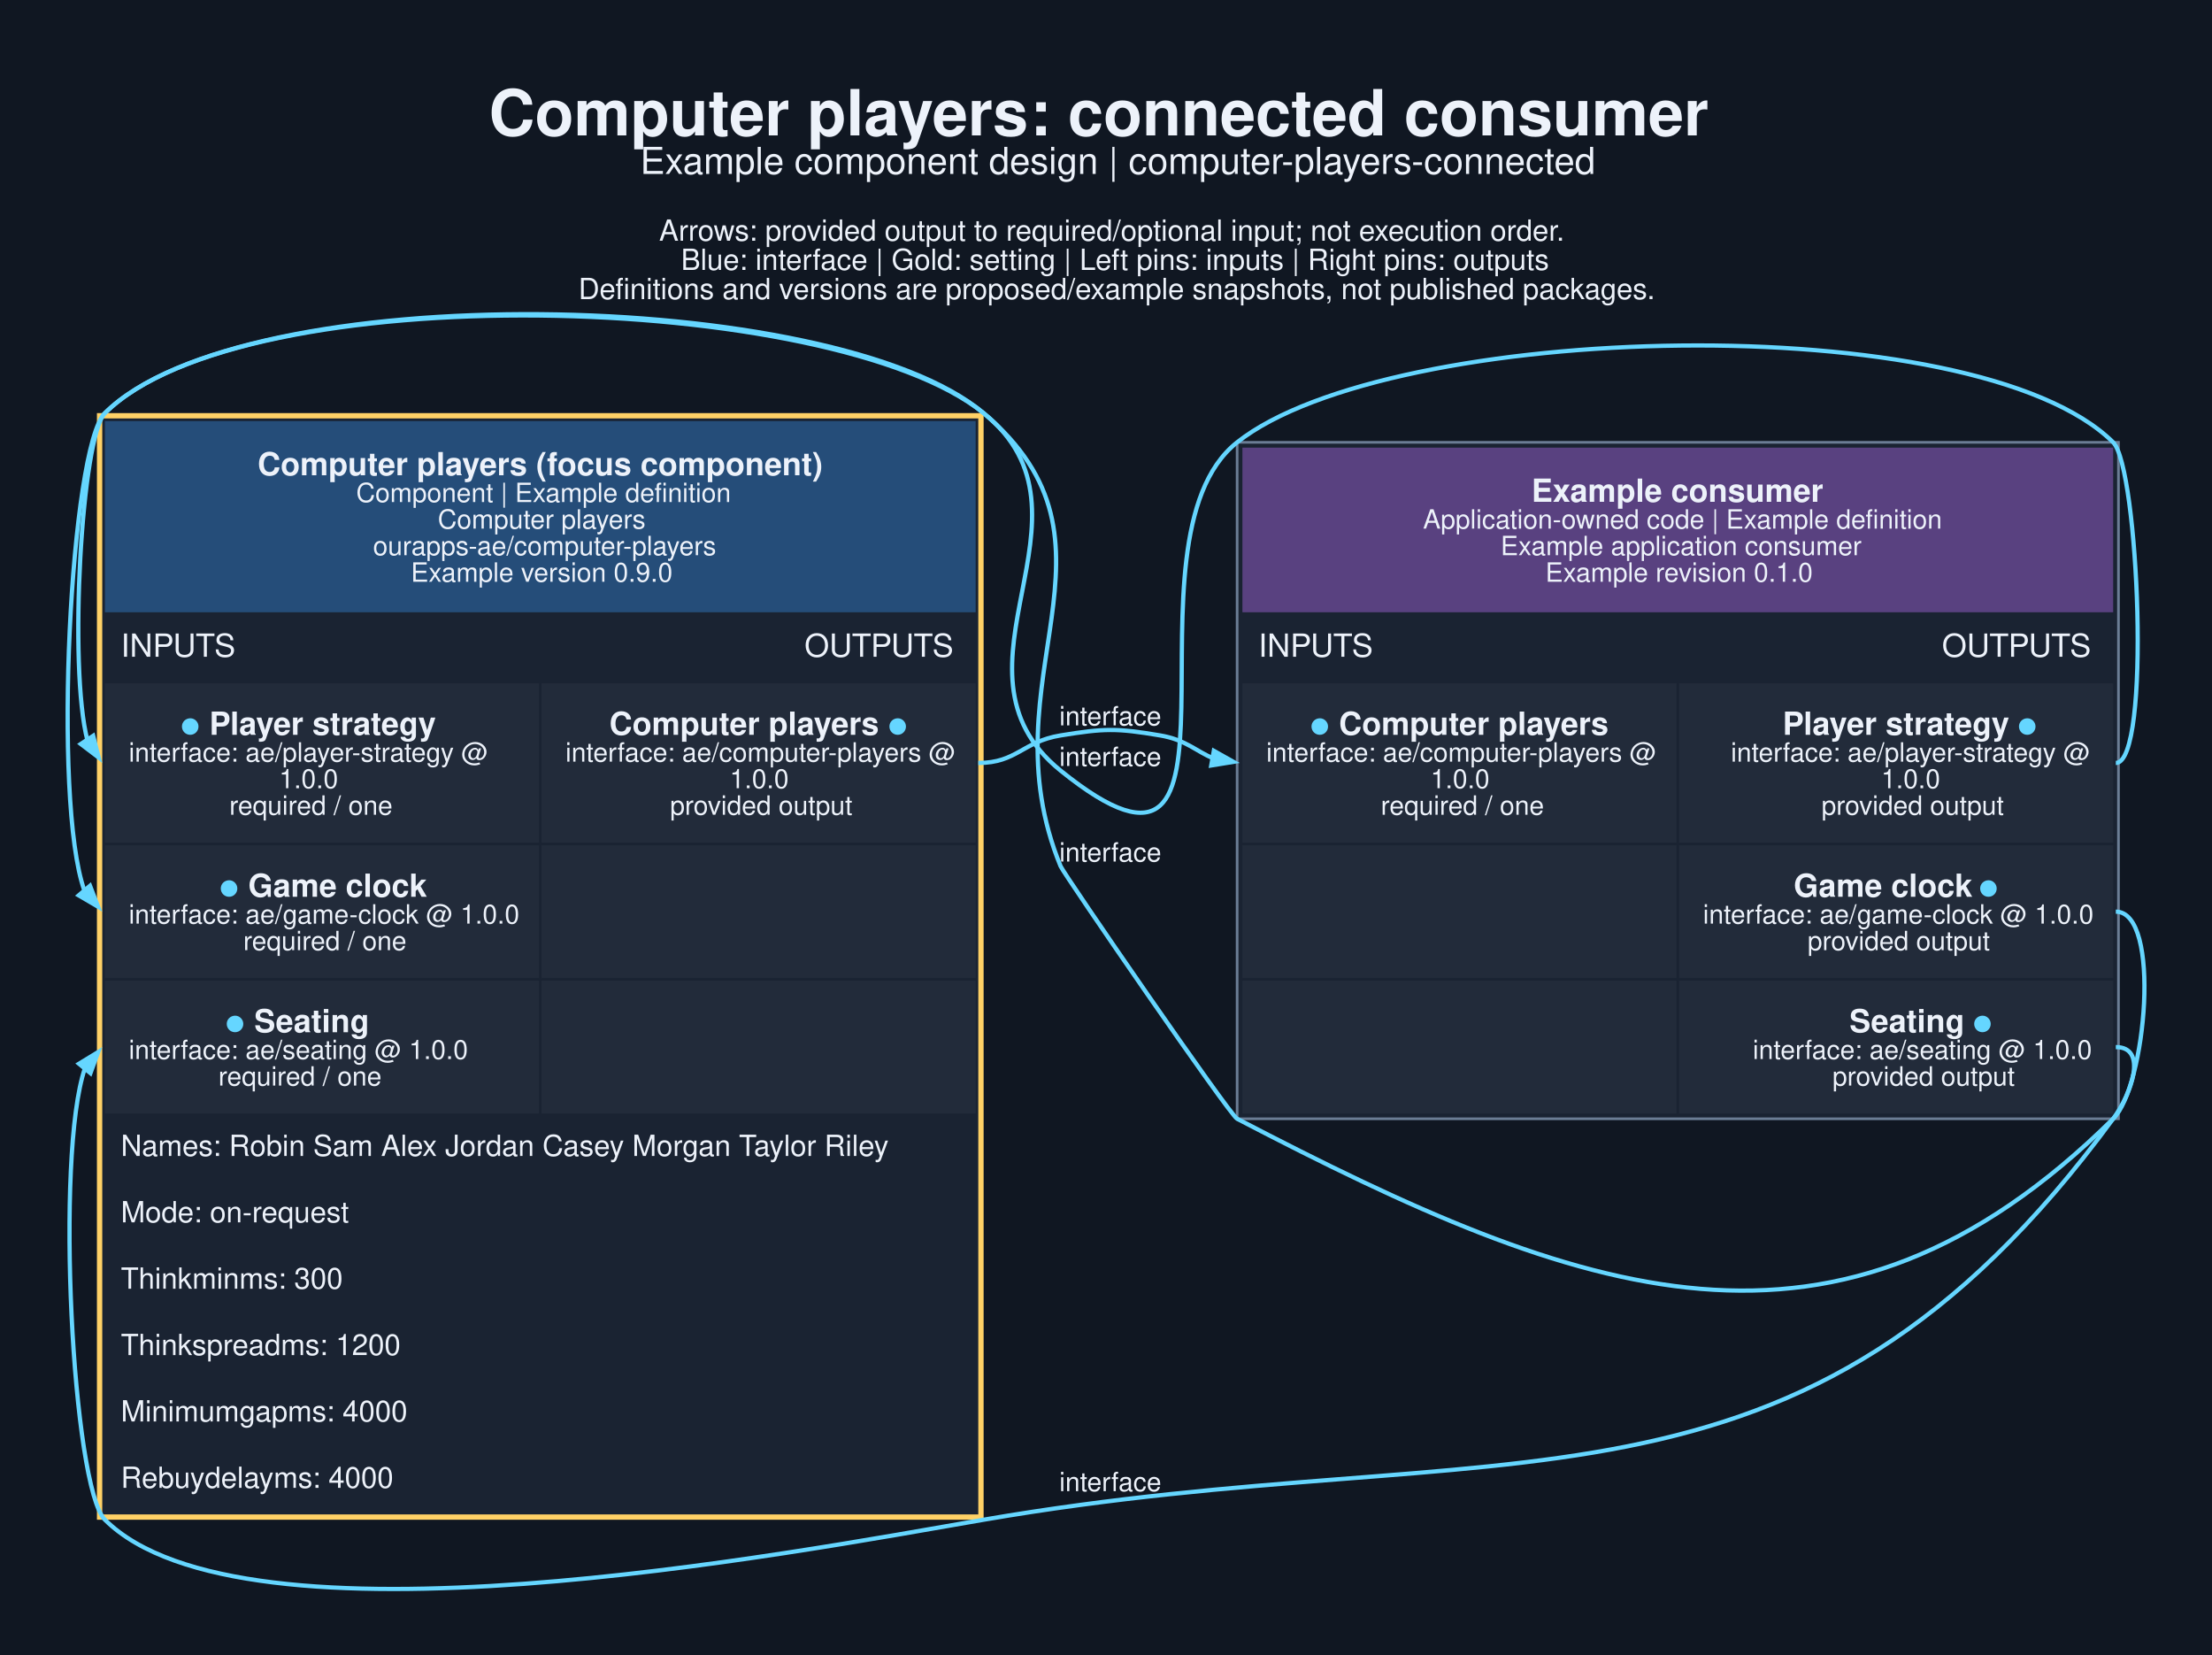
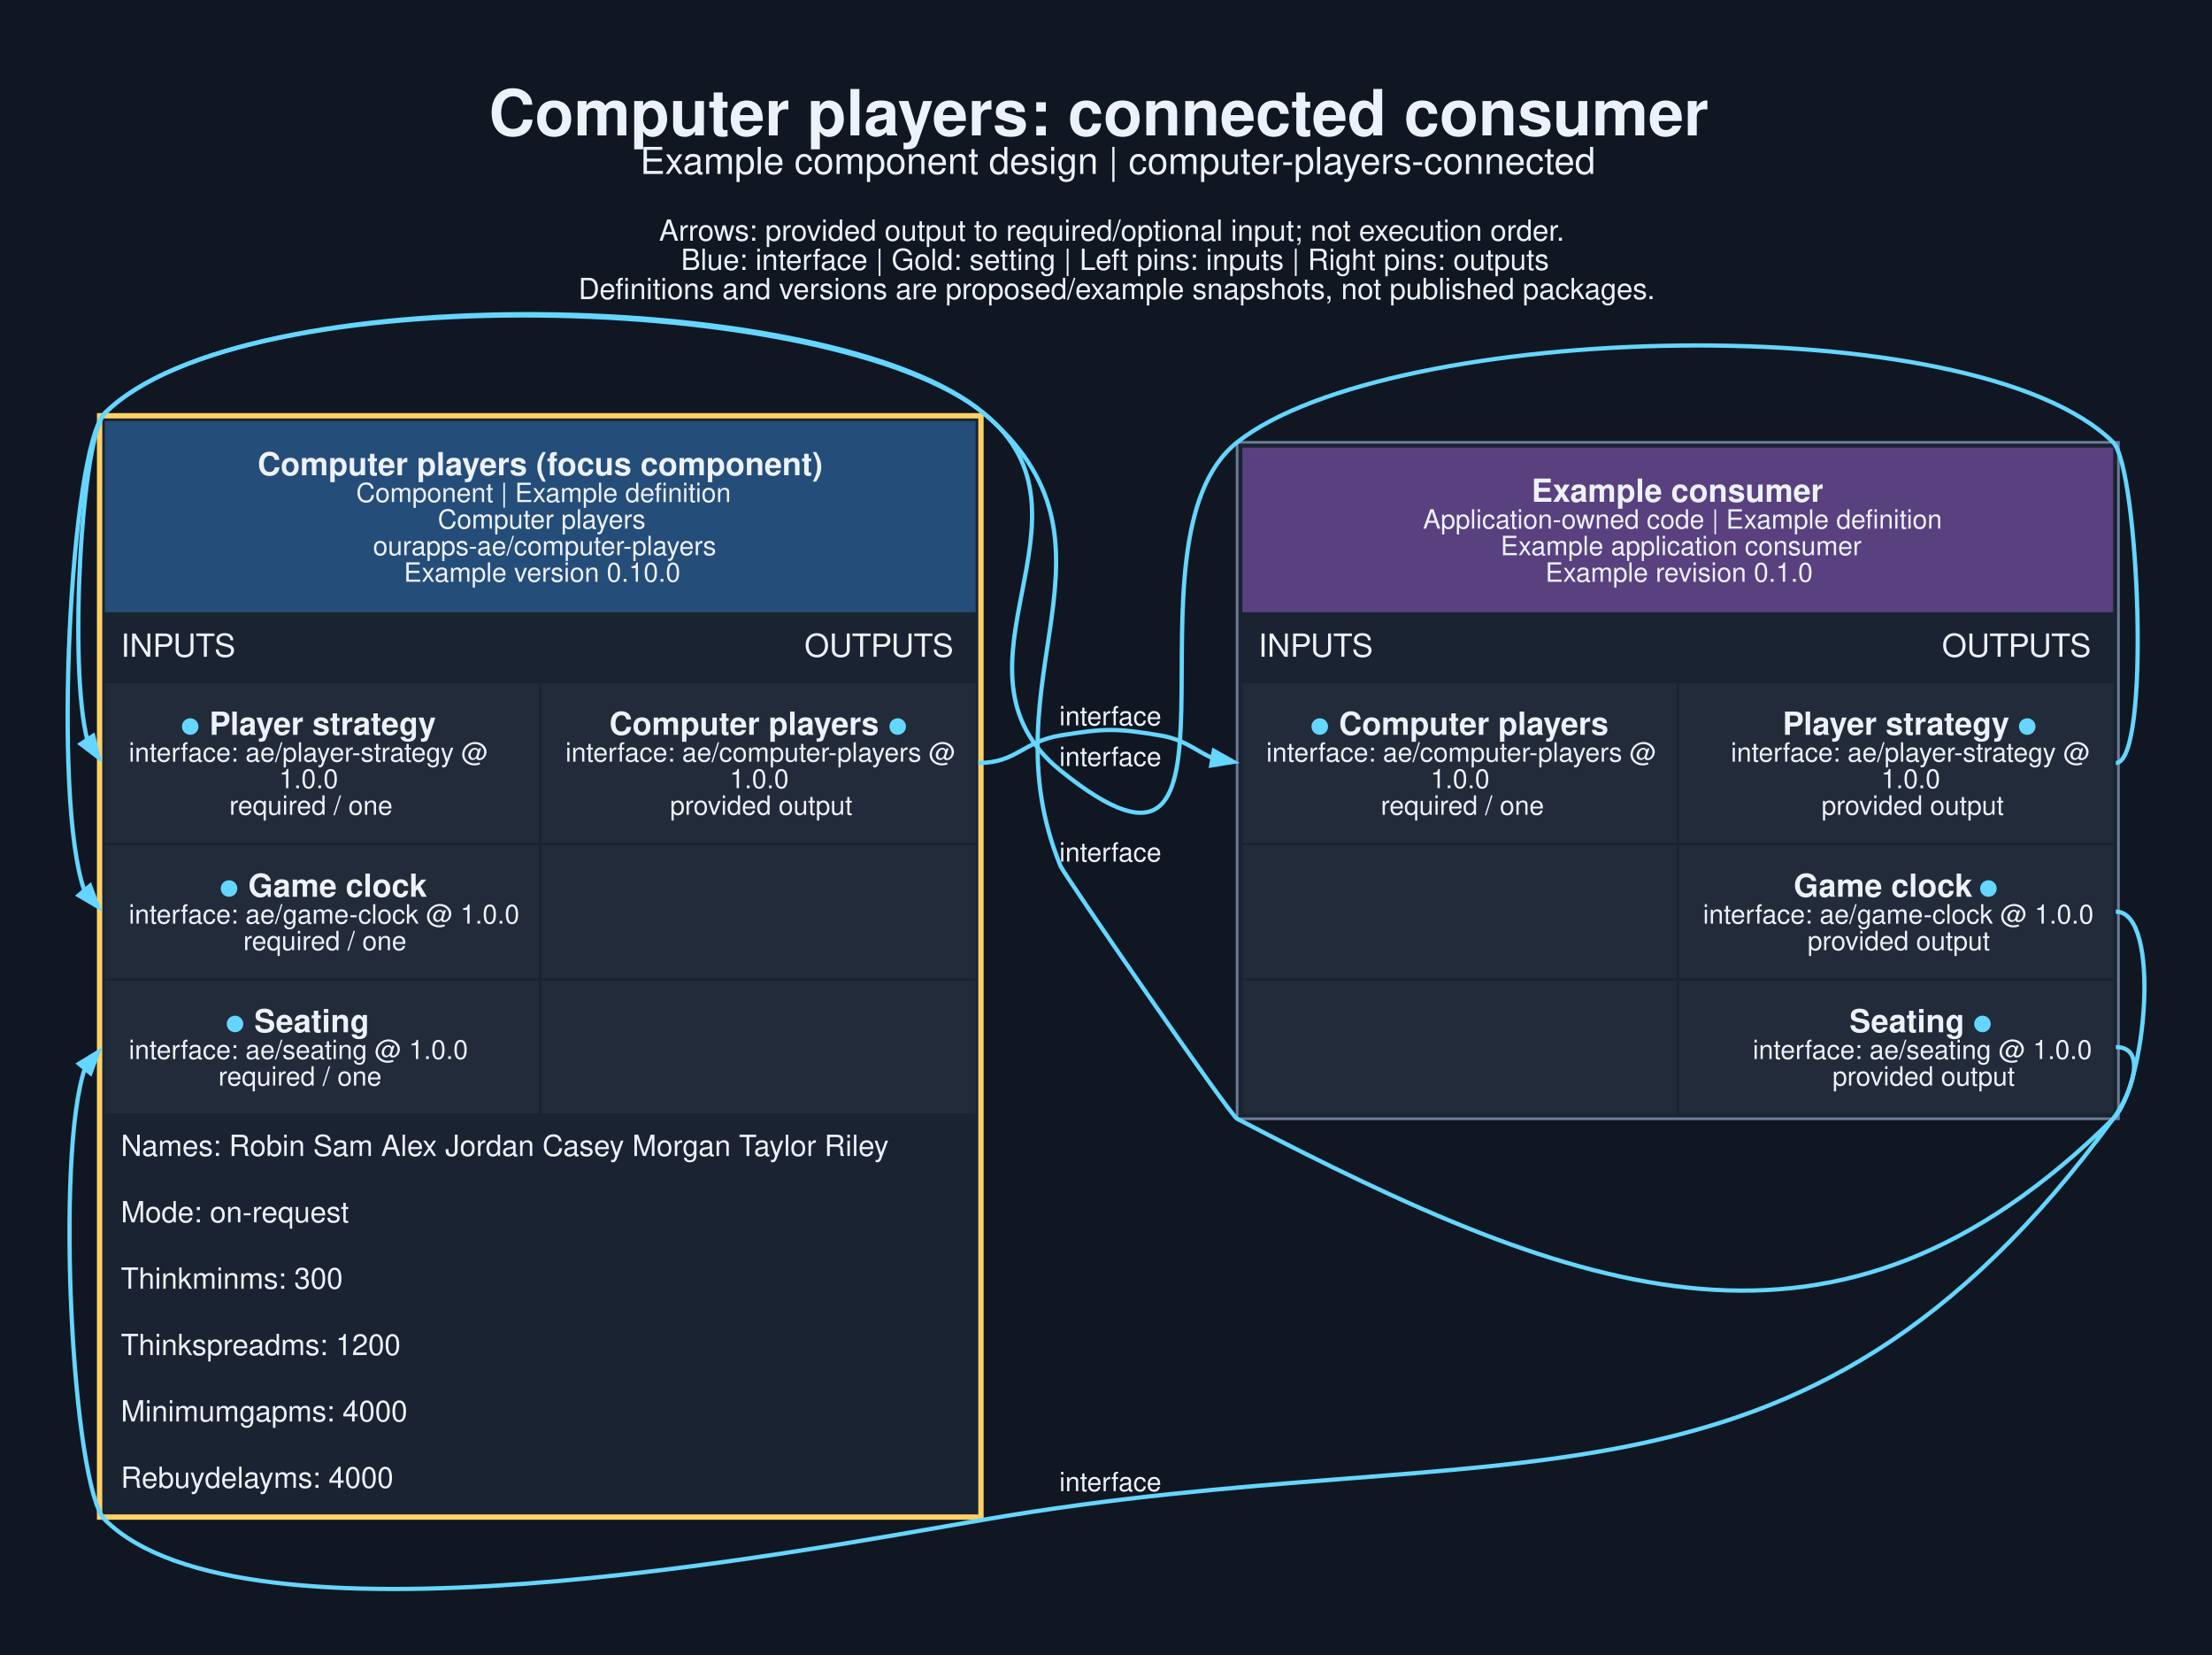
<svg xmlns="http://www.w3.org/2000/svg" width="1111pt" height="831pt" viewBox="0.00 0.00 1111.00 831.00">
  <g id="graph0" class="graph" transform="scale(1.33333 1.33333) rotate(0) translate(25.2 598.42)">
    <polygon fill="#101722" stroke="none" points="-25.2,25.2 -25.2,-598.42 808.09,-598.42 808.09,25.2 -25.2,25.2" />
    <text xml:space="preserve" text-anchor="start" x="158.94" y="-547.42" font-family="Helvetica,sans-Serif" font-weight="bold" font-size="24.00" fill="#edf2fa">Computer players: connected consumer</text>
    <text xml:space="preserve" text-anchor="start" x="215.94" y="-532.92" font-family="Helvetica,sans-Serif" font-size="14.00" fill="#edf2fa">Example component design | computer-players-connected</text>
    <text xml:space="preserve" text-anchor="start" x="223.07" y="-507.77" font-family="Helvetica,sans-Serif" font-size="11.00" fill="#edf2fa">Arrows: provided output to required/optional input; not execution order.</text>
    <text xml:space="preserve" text-anchor="start" x="231.32" y="-496.77" font-family="Helvetica,sans-Serif" font-size="11.00" fill="#edf2fa">Blue: interface | Gold: setting | Left pins: inputs | Right pins: outputs</text>
    <text xml:space="preserve" text-anchor="start" x="192.69" y="-485.77" font-family="Helvetica,sans-Serif" font-size="11.00" fill="#edf2fa">Definitions and versions are proposed/example snapshots, not published packages.</text>
    <g id="node1" class="node">
      <polygon fill="#1a2332" stroke="none" points="11.32,-26.09 11.32,-442.84 345.32,-442.84 345.32,-26.09 11.32,-26.09" />
      <polygon fill="#254d79" stroke="none" points="14.32,-367.84 14.32,-439.84 342.32,-439.84 342.32,-367.84 14.32,-367.84" />
      <text xml:space="preserve" text-anchor="start" x="71.82" y="-419.44" font-family="Helvetica,sans-Serif" font-weight="bold" font-size="12.00" fill="#edf2fa">Computer players (focus component)</text>
      <text xml:space="preserve" text-anchor="start" x="108.95" y="-409.34" font-family="Helvetica,sans-Serif" font-size="10.00" fill="#edf2fa">Component | Example definition</text>
      <text xml:space="preserve" text-anchor="start" x="139.7" y="-399.34" font-family="Helvetica,sans-Serif" font-size="10.00" fill="#edf2fa">Computer players</text>
      <text xml:space="preserve" text-anchor="start" x="115.32" y="-389.34" font-family="Helvetica,sans-Serif" font-size="10.00" fill="#edf2fa">ourapps-ae/computer-players</text>
-       <text xml:space="preserve" text-anchor="start" x="129.57" y="-379.34" font-family="Helvetica,sans-Serif" font-size="10.00" fill="#edf2fa">Example version 0.9.0</text>
+       <text xml:space="preserve" text-anchor="start" x="126.95" y="-379.34" font-family="Helvetica,sans-Serif" font-size="10.00" fill="#edf2fa">Example version 0.10.0</text>
      <text xml:space="preserve" text-anchor="start" x="20.32" y="-351.09" font-family="Helvetica,sans-Serif" font-size="12.00" fill="#edf2fa">INPUTS</text>
      <text xml:space="preserve" text-anchor="start" x="277.82" y="-351.09" font-family="Helvetica,sans-Serif" font-size="12.00" fill="#edf2fa">OUTPUTS</text>
      <polygon fill="#222b3a" stroke="none" points="14.32,-281.09 14.32,-341.09 177.82,-341.09 177.82,-281.09 14.32,-281.09" />
      <text xml:space="preserve" text-anchor="start" x="42.82" y="-321.69" font-family="Helvetica,sans-Serif" font-weight="bold" font-size="12.00" fill="#65d6ff">●</text>
      <text xml:space="preserve" text-anchor="start" x="50.32" y="-321.69" font-family="Helvetica,sans-Serif" font-weight="bold" font-size="12.00" fill="#edf2fa"> Player strategy</text>
      <text xml:space="preserve" text-anchor="start" x="23.32" y="-311.59" font-family="Helvetica,sans-Serif" font-size="10.00" fill="#edf2fa">interface: ae/player-strategy @</text>
      <text xml:space="preserve" text-anchor="start" x="79.95" y="-301.59" font-family="Helvetica,sans-Serif" font-size="10.00" fill="#edf2fa">1.0.0</text>
      <text xml:space="preserve" text-anchor="start" x="61.2" y="-291.59" font-family="Helvetica,sans-Serif" font-size="10.00" fill="#edf2fa">required / one</text>
      <polygon fill="#222b3a" stroke="none" points="178.82,-281.09 178.82,-341.09 342.32,-341.09 342.32,-281.09 178.82,-281.09" />
      <text xml:space="preserve" text-anchor="start" x="204.32" y="-321.69" font-family="Helvetica,sans-Serif" font-weight="bold" font-size="12.00" fill="#edf2fa">Computer players </text>
      <text xml:space="preserve" text-anchor="start" x="309.32" y="-321.69" font-family="Helvetica,sans-Serif" font-weight="bold" font-size="12.00" fill="#65d6ff">●</text>
      <text xml:space="preserve" text-anchor="start" x="187.82" y="-311.59" font-family="Helvetica,sans-Serif" font-size="10.00" fill="#edf2fa">interface: ae/computer-players @</text>
      <text xml:space="preserve" text-anchor="start" x="249.7" y="-301.59" font-family="Helvetica,sans-Serif" font-size="10.00" fill="#edf2fa">1.0.0</text>
      <text xml:space="preserve" text-anchor="start" x="227.2" y="-291.59" font-family="Helvetica,sans-Serif" font-size="10.00" fill="#edf2fa">provided output</text>
      <polygon fill="#222b3a" stroke="none" points="14.32,-230.09 14.32,-280.09 177.82,-280.09 177.82,-230.09 14.32,-230.09" />
      <text xml:space="preserve" text-anchor="start" x="57.45" y="-260.69" font-family="Helvetica,sans-Serif" font-weight="bold" font-size="12.00" fill="#65d6ff">●</text>
      <text xml:space="preserve" text-anchor="start" x="64.95" y="-260.69" font-family="Helvetica,sans-Serif" font-weight="bold" font-size="12.00" fill="#edf2fa"> Game clock</text>
      <text xml:space="preserve" text-anchor="start" x="23.32" y="-250.59" font-family="Helvetica,sans-Serif" font-size="10.00" fill="#edf2fa">interface: ae/game-clock @ 1.0.0</text>
      <text xml:space="preserve" text-anchor="start" x="66.45" y="-240.59" font-family="Helvetica,sans-Serif" font-size="10.00" fill="#edf2fa">required / one</text>
      <polygon fill="#222b3a" stroke="none" points="178.82,-230.09 178.82,-280.09 342.32,-280.09 342.32,-230.09 178.82,-230.09" />
      <polygon fill="#222b3a" stroke="none" points="14.32,-179.09 14.32,-229.09 177.82,-229.09 177.82,-179.09 14.32,-179.09" />
      <text xml:space="preserve" text-anchor="start" x="59.7" y="-209.69" font-family="Helvetica,sans-Serif" font-weight="bold" font-size="12.00" fill="#65d6ff">●</text>
      <text xml:space="preserve" text-anchor="start" x="67.2" y="-209.69" font-family="Helvetica,sans-Serif" font-weight="bold" font-size="12.00" fill="#edf2fa"> Seating</text>
      <text xml:space="preserve" text-anchor="start" x="23.32" y="-199.59" font-family="Helvetica,sans-Serif" font-size="10.00" fill="#edf2fa">interface: ae/seating @ 1.0.0</text>
      <text xml:space="preserve" text-anchor="start" x="57.07" y="-189.59" font-family="Helvetica,sans-Serif" font-size="10.00" fill="#edf2fa">required / one</text>
      <polygon fill="#222b3a" stroke="none" points="178.82,-179.09 178.82,-229.09 342.32,-229.09 342.32,-179.09 178.82,-179.09" />
      <text xml:space="preserve" text-anchor="start" x="20.32" y="-163.09" font-family="Helvetica,sans-Serif" font-size="11.00" fill="#edf2fa">Names: Robin Sam Alex Jordan Casey Morgan Taylor Riley</text>
      <text xml:space="preserve" text-anchor="start" x="20.32" y="-138.09" font-family="Helvetica,sans-Serif" font-size="11.00" fill="#edf2fa">Mode: on-request</text>
      <text xml:space="preserve" text-anchor="start" x="20.32" y="-113.09" font-family="Helvetica,sans-Serif" font-size="11.00" fill="#edf2fa">Thinkminms: 300</text>
      <text xml:space="preserve" text-anchor="start" x="20.32" y="-88.09" font-family="Helvetica,sans-Serif" font-size="11.00" fill="#edf2fa">Thinkspreadms: 1200</text>
      <text xml:space="preserve" text-anchor="start" x="20.32" y="-63.09" font-family="Helvetica,sans-Serif" font-size="11.00" fill="#edf2fa">Minimumgapms: 4000</text>
      <text xml:space="preserve" text-anchor="start" x="20.32" y="-38.09" font-family="Helvetica,sans-Serif" font-size="11.00" fill="#edf2fa">Rebuydelayms: 4000</text>
      <polygon fill="none" stroke="#ffd166" stroke-width="2" points="12.32,-27.09 12.32,-441.84 344.32,-441.84 344.32,-27.09 12.32,-27.09" />
    </g>
    <g id="node2" class="node">
      <polygon fill="#1a2332" stroke="none" points="440.82,-177.09 440.82,-431.84 772.82,-431.84 772.82,-177.09 440.82,-177.09" />
      <polygon fill="#594180" stroke="none" points="442.82,-367.84 442.82,-429.84 770.82,-429.84 770.82,-367.84 442.82,-367.84" />
      <text xml:space="preserve" text-anchor="start" x="551.7" y="-409.44" font-family="Helvetica,sans-Serif" font-weight="bold" font-size="12.00" fill="#edf2fa">Example consumer</text>
      <text xml:space="preserve" text-anchor="start" x="510.82" y="-399.34" font-family="Helvetica,sans-Serif" font-size="10.00" fill="#edf2fa">Application-owned code | Example definition</text>
      <text xml:space="preserve" text-anchor="start" x="540.07" y="-389.34" font-family="Helvetica,sans-Serif" font-size="10.00" fill="#edf2fa">Example application consumer</text>
      <text xml:space="preserve" text-anchor="start" x="556.95" y="-379.34" font-family="Helvetica,sans-Serif" font-size="10.00" fill="#edf2fa">Example revision 0.1.0</text>
      <text xml:space="preserve" text-anchor="start" x="448.82" y="-351.09" font-family="Helvetica,sans-Serif" font-size="12.00" fill="#edf2fa">INPUTS</text>
      <text xml:space="preserve" text-anchor="start" x="706.32" y="-351.09" font-family="Helvetica,sans-Serif" font-size="12.00" fill="#edf2fa">OUTPUTS</text>
      <polygon fill="#222b3a" stroke="none" points="442.82,-281.09 442.82,-341.09 606.32,-341.09 606.32,-281.09 442.82,-281.09" />
      <text xml:space="preserve" text-anchor="start" x="468.32" y="-321.69" font-family="Helvetica,sans-Serif" font-weight="bold" font-size="12.00" fill="#65d6ff">●</text>
      <text xml:space="preserve" text-anchor="start" x="475.82" y="-321.69" font-family="Helvetica,sans-Serif" font-weight="bold" font-size="12.00" fill="#edf2fa"> Computer players</text>
      <text xml:space="preserve" text-anchor="start" x="451.82" y="-311.59" font-family="Helvetica,sans-Serif" font-size="10.00" fill="#edf2fa">interface: ae/computer-players @</text>
      <text xml:space="preserve" text-anchor="start" x="513.7" y="-301.59" font-family="Helvetica,sans-Serif" font-size="10.00" fill="#edf2fa">1.0.0</text>
      <text xml:space="preserve" text-anchor="start" x="494.95" y="-291.59" font-family="Helvetica,sans-Serif" font-size="10.00" fill="#edf2fa">required / one</text>
      <polygon fill="#222b3a" stroke="none" points="607.32,-281.09 607.32,-341.09 770.82,-341.09 770.82,-281.09 607.32,-281.09" />
      <text xml:space="preserve" text-anchor="start" x="646.32" y="-321.69" font-family="Helvetica,sans-Serif" font-weight="bold" font-size="12.00" fill="#edf2fa">Player strategy </text>
      <text xml:space="preserve" text-anchor="start" x="734.82" y="-321.69" font-family="Helvetica,sans-Serif" font-weight="bold" font-size="12.00" fill="#65d6ff">●</text>
      <text xml:space="preserve" text-anchor="start" x="626.82" y="-311.59" font-family="Helvetica,sans-Serif" font-size="10.00" fill="#edf2fa">interface: ae/player-strategy @</text>
      <text xml:space="preserve" text-anchor="start" x="683.45" y="-301.59" font-family="Helvetica,sans-Serif" font-size="10.00" fill="#edf2fa">1.0.0</text>
      <text xml:space="preserve" text-anchor="start" x="660.95" y="-291.59" font-family="Helvetica,sans-Serif" font-size="10.00" fill="#edf2fa">provided output</text>
      <polygon fill="#222b3a" stroke="none" points="442.82,-230.09 442.82,-280.09 606.32,-280.09 606.32,-230.09 442.82,-230.09" />
      <polygon fill="#222b3a" stroke="none" points="607.32,-230.09 607.32,-280.09 770.82,-280.09 770.82,-230.09 607.32,-230.09" />
      <text xml:space="preserve" text-anchor="start" x="650.45" y="-260.69" font-family="Helvetica,sans-Serif" font-weight="bold" font-size="12.00" fill="#edf2fa">Game clock </text>
      <text xml:space="preserve" text-anchor="start" x="720.2" y="-260.69" font-family="Helvetica,sans-Serif" font-weight="bold" font-size="12.00" fill="#65d6ff">●</text>
      <text xml:space="preserve" text-anchor="start" x="616.32" y="-250.59" font-family="Helvetica,sans-Serif" font-size="10.00" fill="#edf2fa">interface: ae/game-clock @ 1.0.0</text>
      <text xml:space="preserve" text-anchor="start" x="655.7" y="-240.59" font-family="Helvetica,sans-Serif" font-size="10.00" fill="#edf2fa">provided output</text>
      <polygon fill="#222b3a" stroke="none" points="442.82,-179.09 442.82,-229.09 606.32,-229.09 606.32,-179.09 442.82,-179.09" />
      <polygon fill="#222b3a" stroke="none" points="607.32,-179.09 607.32,-229.09 770.82,-229.09 770.82,-179.09 607.32,-179.09" />
      <text xml:space="preserve" text-anchor="start" x="671.45" y="-209.69" font-family="Helvetica,sans-Serif" font-weight="bold" font-size="12.00" fill="#edf2fa">Seating </text>
      <text xml:space="preserve" text-anchor="start" x="717.95" y="-209.69" font-family="Helvetica,sans-Serif" font-weight="bold" font-size="12.00" fill="#65d6ff">●</text>
      <text xml:space="preserve" text-anchor="start" x="635.07" y="-199.59" font-family="Helvetica,sans-Serif" font-size="10.00" fill="#edf2fa">interface: ae/seating @ 1.0.0</text>
      <text xml:space="preserve" text-anchor="start" x="665.07" y="-189.59" font-family="Helvetica,sans-Serif" font-size="10.00" fill="#edf2fa">provided output</text>
      <polygon fill="none" stroke="#6b7d95" points="440.82,-177.09 440.82,-431.84 772.82,-431.84 772.82,-177.09 440.82,-177.09" />
    </g>
    <g id="edge1" class="edge">
      <path fill="none" stroke="#65d6ff" stroke-width="1.6" d="M343.32,-311.09C357.85,-311.09 359.98,-319.13 374.32,-321.46 390.77,-324.14 395.39,-324.23 411.82,-321.46 421.6,-319.82 425.49,-315.36 431.83,-312.85" />
      <polygon fill="#65d6ff" stroke="#65d6ff" stroke-width="1.6" points="432.05,-315.66 439.44,-311.51 431.07,-310.15 432.05,-315.66" />
      <text xml:space="preserve" text-anchor="middle" x="393.07" y="-325.25" font-family="Helvetica,sans-Serif" font-size="10.00" fill="#edf2fa">interface</text>
    </g>
    <g id="edge2" class="edge">
      <path fill="none" stroke="#65d6ff" stroke-width="1.6" d="M771.82,-311.09C785.24,-311.09 780.35,-422.39 770.82,-431.84 718.75,-483.48 498.29,-477.39 440.82,-431.84 393.52,-394.35 454.25,-243.67 374.32,-308.21 326.7,-346.67 392.94,-404.39 345.32,-442.84 288.1,-489.05 66.53,-494.65 14.32,-442.84 5.6,-434.18 0.5,-347.14 7.76,-319.48" />
      <polygon fill="#65d6ff" stroke="#65d6ff" stroke-width="1.6" points="9.9,-321.32 11.98,-313.11 5.23,-318.23 9.9,-321.32" />
      <text xml:space="preserve" text-anchor="middle" x="393.07" y="-309.96" font-family="Helvetica,sans-Serif" font-size="10.00" fill="#edf2fa">interface</text>
    </g>
    <g id="edge3" class="edge">
      <path fill="none" stroke="#65d6ff" stroke-width="1.6" d="M771.82,-255.09C789.16,-255.09 783.16,-189.27 770.82,-177.09 666.45,-74.05 570.89,-109.32 440.82,-177.09 437.96,-178.58 375.55,-269.23 374.32,-272.21 345.13,-343.38 404.09,-393.21 345.32,-442.84 289.12,-490.29 66.47,-494.71 14.32,-442.84 1.44,-430.02 -5.59,-297.07 6.6,-263" />
      <polygon fill="#65d6ff" stroke="#65d6ff" stroke-width="1.6" points="8.71,-264.85 11.76,-256.94 4.44,-261.22 8.71,-264.85" />
      <text xml:space="preserve" text-anchor="middle" x="393.07" y="-273.96" font-family="Helvetica,sans-Serif" font-size="10.00" fill="#edf2fa">interface</text>
    </g>
    <g id="edge4" class="edge">
      <path fill="none" stroke="#65d6ff" stroke-width="1.6" d="M771.82,-204.09C783.83,-204.09 777.93,-186.77 770.82,-177.09 652.05,-15.35 543.08,-60.14 345.32,-26.09 272.83,-13.61 66.48,25.78 14.32,-26.09 2.16,-38.18 -4.53,-163.16 6.8,-196.14" />
      <polygon fill="#65d6ff" stroke="#65d6ff" stroke-width="1.6" points="4.55,-197.81 11.79,-202.22 8.87,-194.26 4.55,-197.81" />
      <text xml:space="preserve" text-anchor="middle" x="393.07" y="-36.85" font-family="Helvetica,sans-Serif" font-size="10.00" fill="#edf2fa">interface</text>
    </g>
  </g>
</svg>
